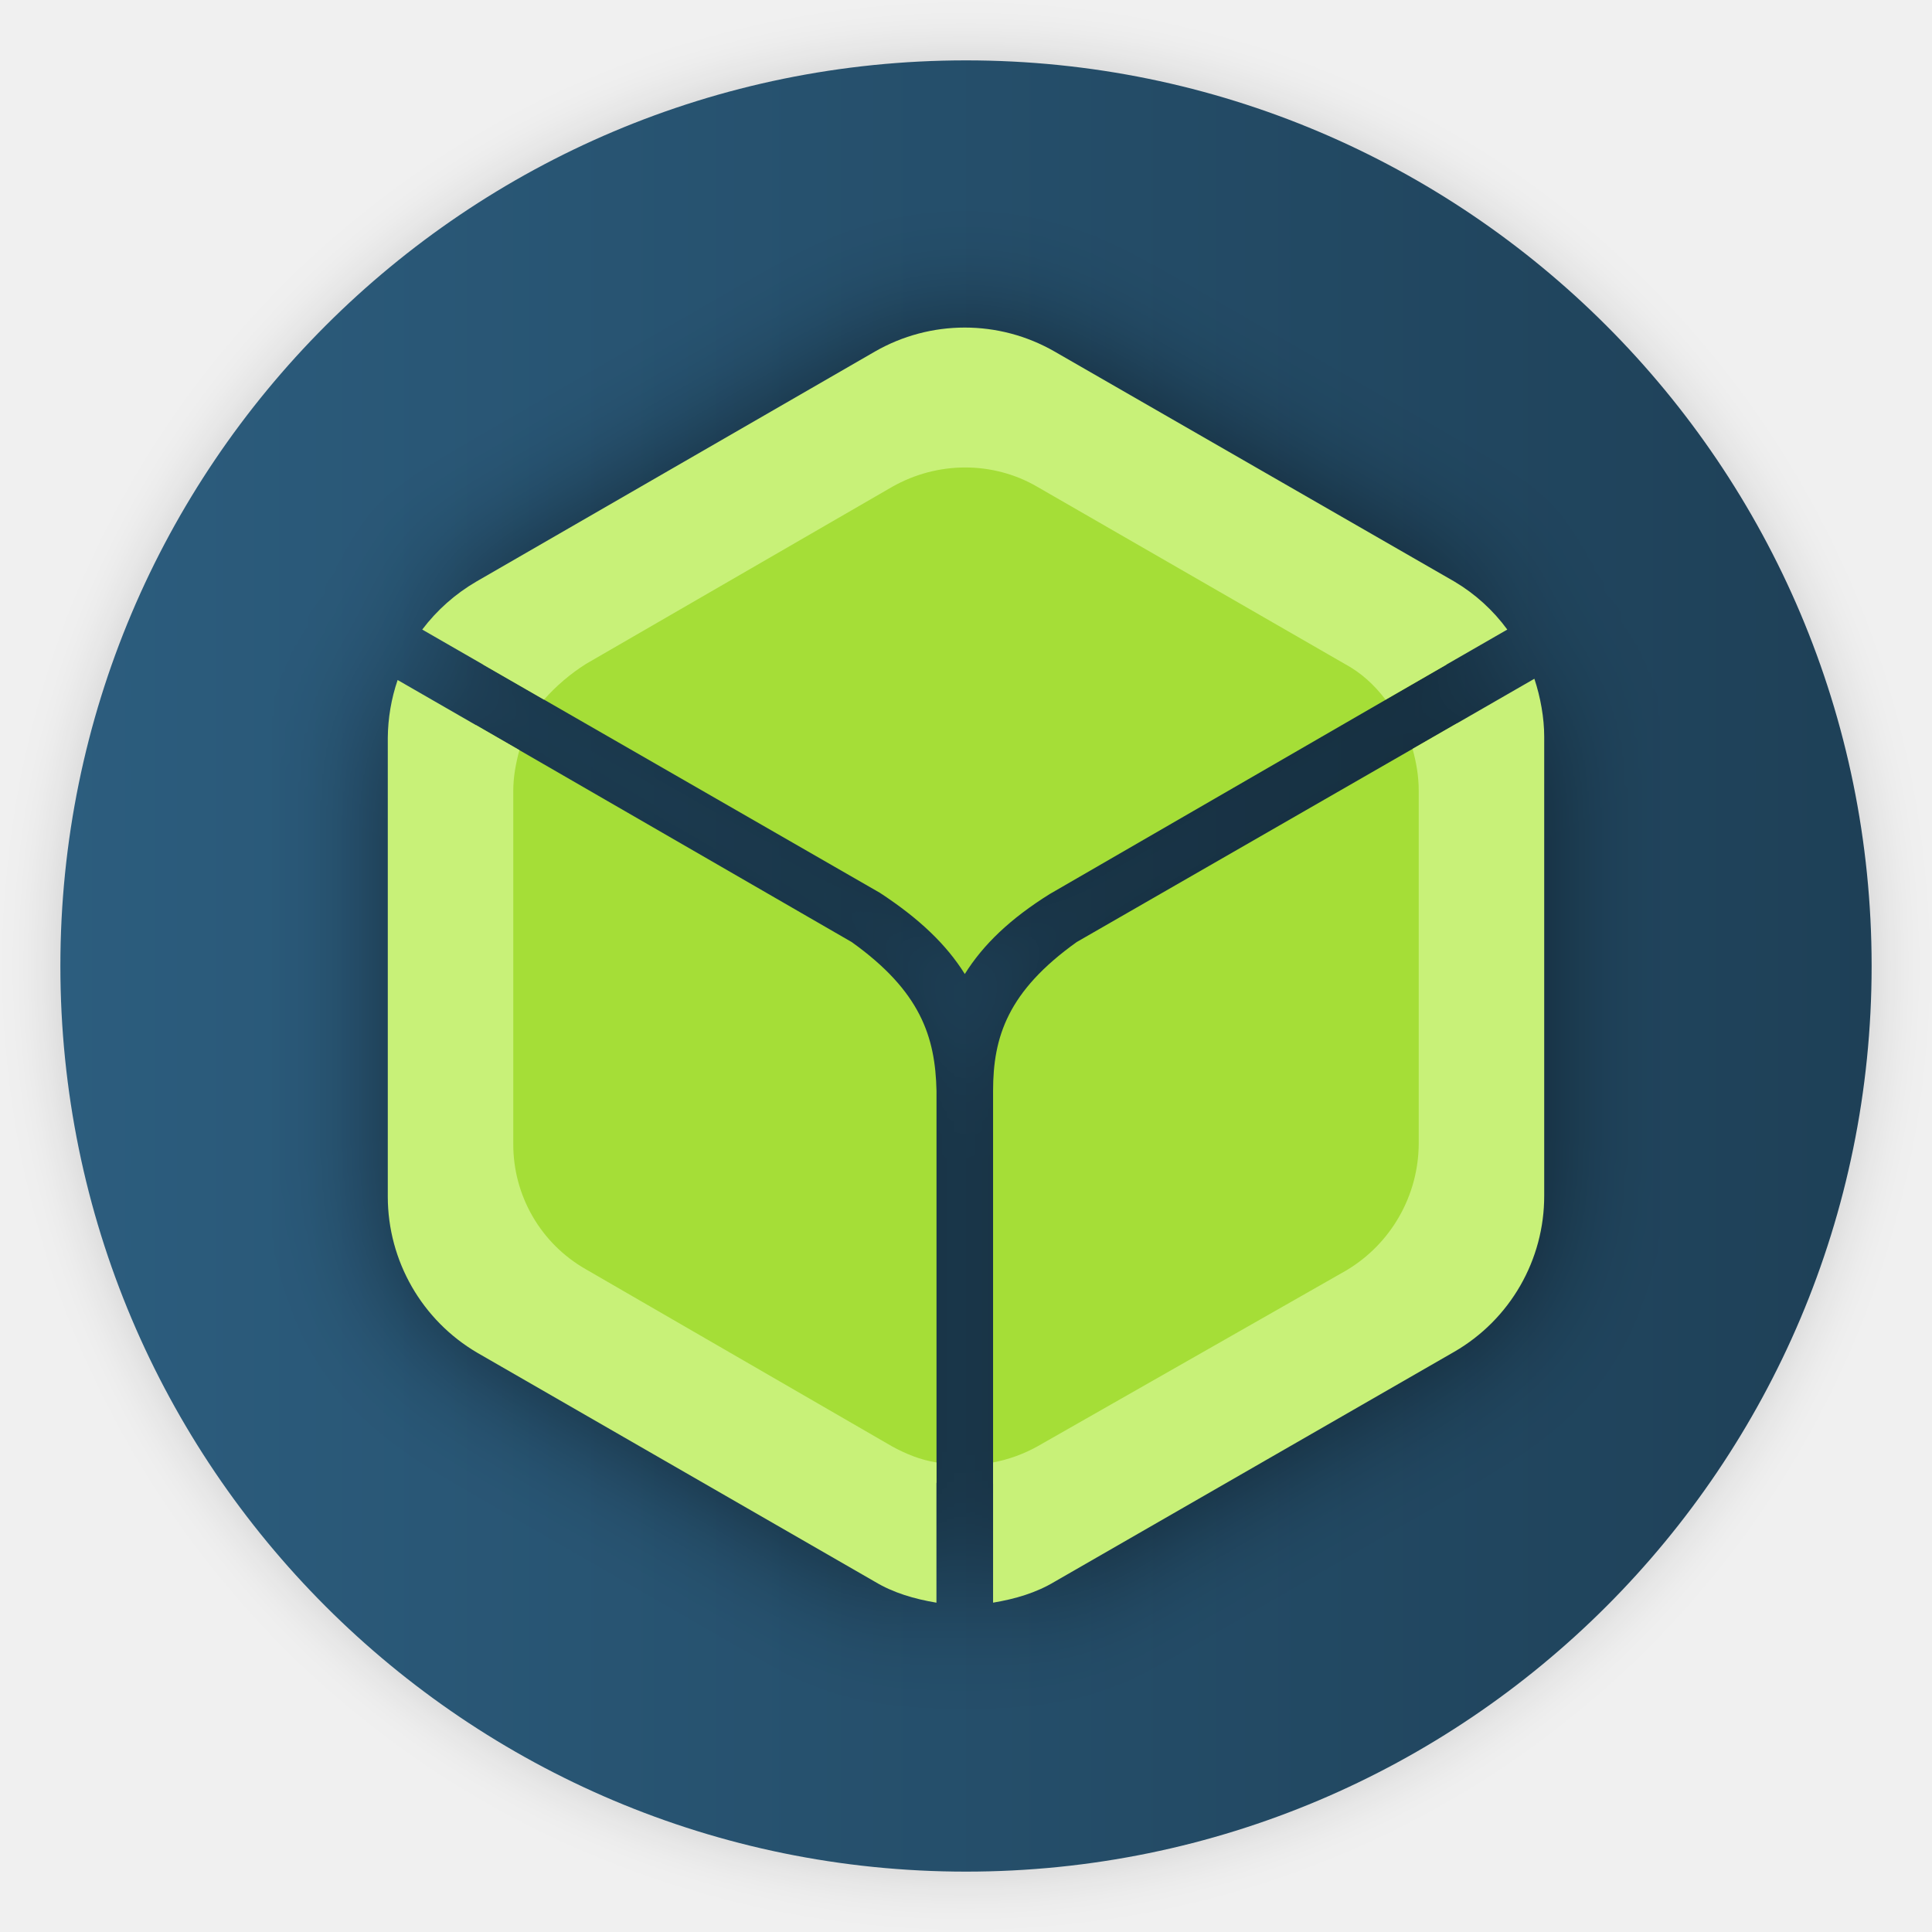
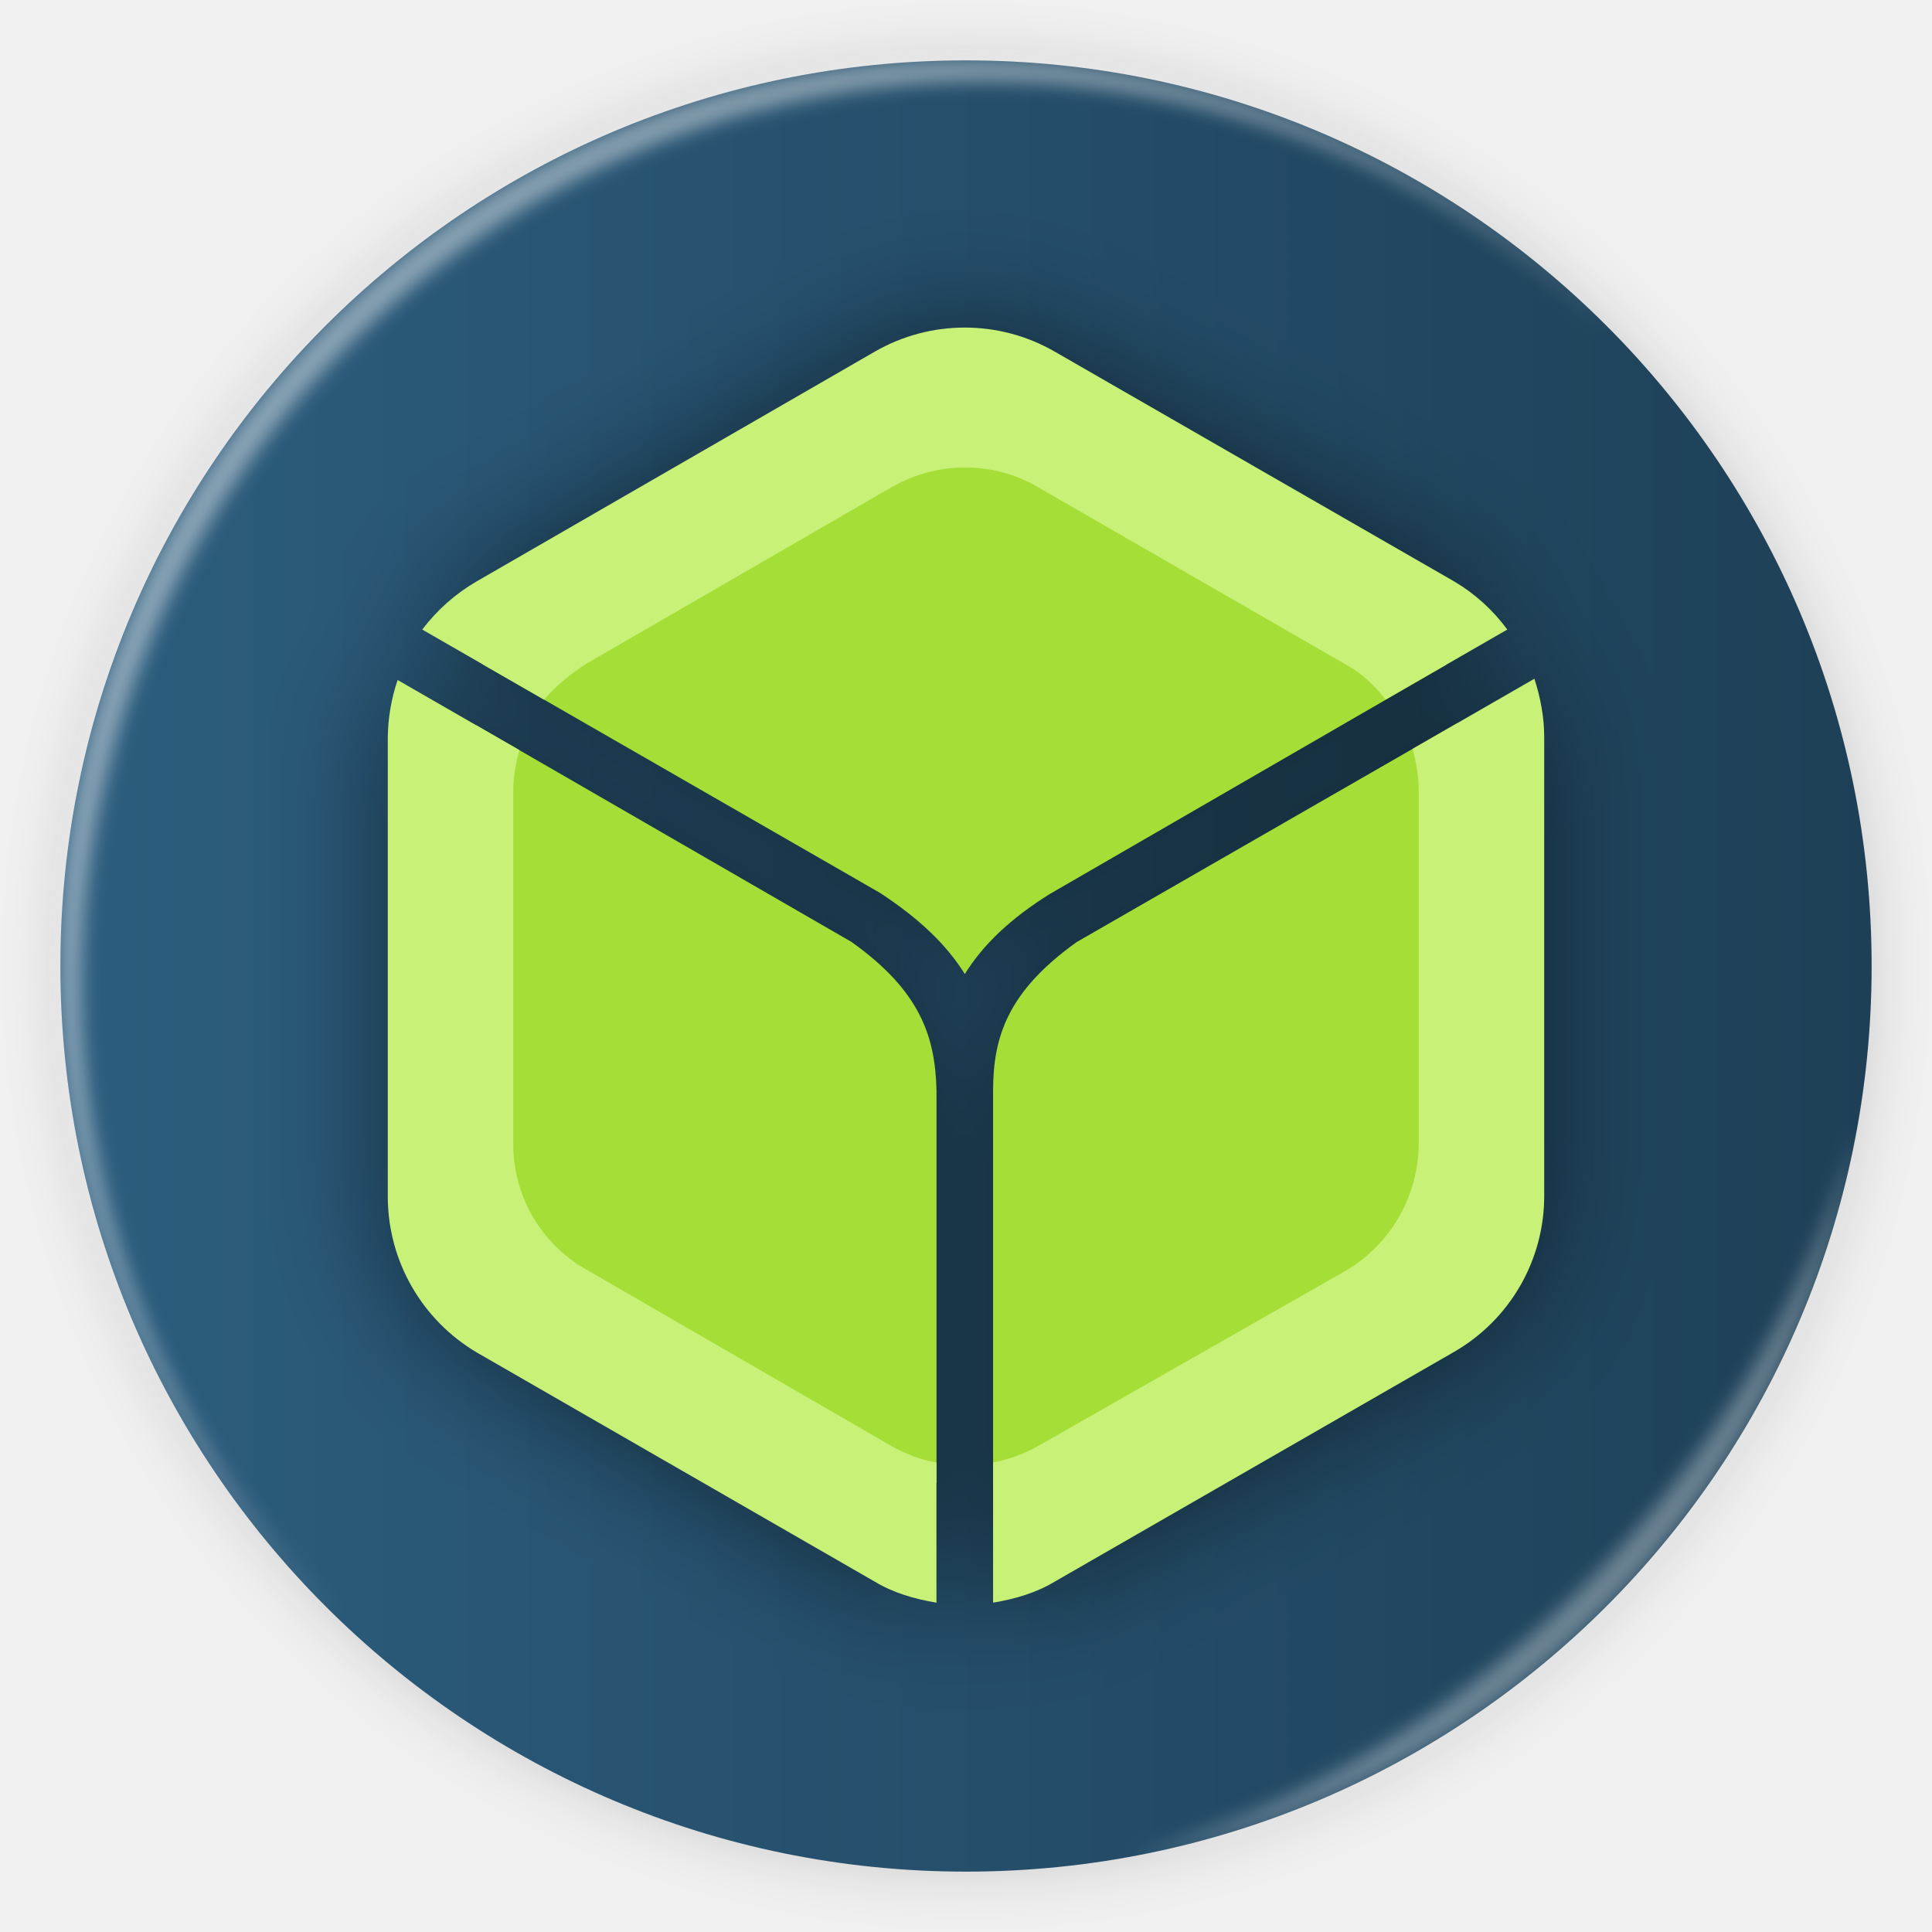
- <svg xmlns="http://www.w3.org/2000/svg" xmlns:xlink="http://www.w3.org/1999/xlink" width="64" height="64" style="isolation:isolate">
+ <svg xmlns="http://www.w3.org/2000/svg" xmlns:xlink="http://www.w3.org/1999/xlink" width="64" height="64" style="isolation:isolate" version="1.1">
  <defs>
    <linearGradient id="a">
-       <stop offset="0" stop-color="#2c5d7e" />
-       <stop offset="1" stop-color="#1e4057" />
+       <stop stop-color="#2c5d7e" offset="0" />
+       <stop stop-color="#1e4057" offset="1" />
    </linearGradient>
-     <linearGradient xlink:href="#a" id="f" x1="32.786" x2="33.02" y1="5.061" y2="58.875" gradientTransform="translate(-66.645)" gradientUnits="userSpaceOnUse" />
-     <linearGradient xlink:href="#a" id="d" x1="-68.543" x2="-8.543" y1="31.58" y2="31.58" gradientTransform="translate(70.543 .42)" gradientUnits="userSpaceOnUse" />
+     <linearGradient id="f" x1="32.786" x2="33.02" y1="5.061" y2="58.875" gradientTransform="translate(-66.645)" gradientUnits="userSpaceOnUse" xlink:href="#a" />
+     <linearGradient id="d" x1="-68.543" x2="-8.543" y1="31.58" y2="31.58" gradientTransform="translate(70.543 .42)" gradientUnits="userSpaceOnUse" xlink:href="#a" />
    <clipPath id="b">
      <path d="M0 0h64v64H0z" />
    </clipPath>
    <clipPath id="e">
-       <path fill="#fa5344" d="M17.002 3.969h29.996C54.174 3.969 60 9.795 60 16.971v29.996c0 7.176-5.826 13.002-13.002 13.002H17.002C9.826 59.969 4 54.143 4 46.967V16.971C4 9.795 9.826 3.969 17.002 3.969" style="isolation:isolate" />
+       <path d="M17.002 3.969h29.996C54.174 3.969 60 9.795 60 16.971v29.996c0 7.176-5.826 13.002-13.002 13.002H17.002C9.826 59.969 4 54.143 4 46.967V16.971C4 9.795 9.826 3.969 17.002 3.969" fill="#fa5344" style="isolation:isolate" />
    </clipPath>
-     <filter id="g" color-interpolation-filters="sRGB">
-       <feFlood flood-color="#000" flood-opacity=".498" result="flood" />
+     <filter id="g" x="-.125" y="-.114" width="1.251" height="1.227" color-interpolation-filters="sRGB">
+       <feFlood flood-opacity=".498" result="flood" />
      <feComposite in="flood" in2="SourceGraphic" operator="in" result="composite1" />
      <feGaussianBlur in="composite1" result="blur" stdDeviation="2" />
      <feOffset result="offset" />
      <feComposite in="SourceGraphic" in2="offset" result="composite2" />
    </filter>
-     <filter id="c" width="1.078" height="1.078" x="-.039" y="-.039" color-interpolation-filters="sRGB">
+     <filter id="c" x="-.039" y="-.039" width="1.078" height="1.078" color-interpolation-filters="sRGB">
      <feGaussianBlur stdDeviation=".972" />
+     </filter>
+     <filter id="e-4" x="-.014" y="-.014" width="1.028" height="1.028" color-interpolation-filters="sRGB">
+       <feGaussianBlur stdDeviation=".298" />
+     </filter>
+     <filter id="f-2" x="-.03" y="-.03" width="1.059" height="1.059" color-interpolation-filters="sRGB">
+       <feGaussianBlur stdDeviation=".298" />
    </filter>
  </defs>
  <g clip-path="url(#b)">
    <circle cx="32" cy="32" r="30" filter="url(#c)" opacity=".15" style="isolation:isolate;paint-order:stroke fill markers" />
    <circle cx="32" cy="32" r="30" fill="url(#d)" style="isolation:isolate;paint-order:stroke fill markers" />
    <g clip-path="url(#e)">
-       <path fill="url(#f)" d="M-49.643 3.97h29.996c7.176 0 13.002 5.826 13.002 13.002v29.996c0 7.176-5.826 13.002-13.002 13.002h-29.996c-7.176 0-13.002-5.826-13.002-13.002V16.972c0-7.176 5.826-13.002 13.002-13.002" />
+       <path d="M-49.643 3.97h29.996c7.176 0 13.002 5.826 13.002 13.002v29.996c0 7.176-5.826 13.002-13.002 13.002h-29.996c-7.176 0-13.002-5.826-13.002-13.002V16.972c0-7.176 5.826-13.002 13.002-13.002" fill="url(#f)" />
    </g>
-     <g stroke-width=".408" filter="url(#g)">
-       <path fill="#a5de37" d="M32.897 36.137v13.018l15.635-7.067-.265-18.128-12.599 7.246c-2.282 1.63-2.771 3.138-2.771 4.931m-.937-3.871c.611-.978 1.508-1.834 2.812-2.649l13.143-7.6L31.7 13.39l-15.695 8.626 13.143 7.56c1.304.855 2.2 1.71 2.812 2.689m-3.75-1.06-12.439-7.184-.01 17.88 15.262 7.226v-12.99c-.04-1.794-.53-3.301-2.812-4.932" class="st2" />
-       <path fill="#c8f178" d="m50.828 22.485-4.035 2.323c.123.448.204.896.204 1.386V37.89a4.91 4.91 0 0 1-2.404 4.197l-10.23 5.828a4.9 4.9 0 0 1-1.466.53v4.645c.733-.122 1.426-.326 2.037-.693l13.245-7.62a5.96 5.96 0 0 0 2.975-5.176v-15.2c0-.612-.122-1.305-.326-1.916m-31.42-.49 10.147-5.868c1.508-.855 3.342-.855 4.809 0l10.188 5.869c.53.285.978.692 1.345 1.181l4.034-2.322a5.9 5.9 0 0 0-1.752-1.59l-13.245-7.62a5.97 5.97 0 0 0-5.95 0l-13.204 7.62a6.1 6.1 0 0 0-1.793 1.59l4.034 2.322a6.5 6.5 0 0 1 1.386-1.181m10.147 25.919-10.147-5.869a4.76 4.76 0 0 1-2.404-4.156V26.194c0-.449.081-.897.203-1.345l-4.034-2.323a6.1 6.1 0 0 0-.326 1.915v15.201a6 6 0 0 0 2.975 5.176l13.163 7.58c.611.367 1.304.57 2.037.693v-4.646c-.53-.082-1.018-.285-1.467-.53" class="st1" />
+     <g filter="url(#g)" stroke-width=".408">
+       <path class="st2" d="M32.897 36.137v13.018l15.635-7.067-.265-18.128-12.599 7.246c-2.282 1.63-2.771 3.138-2.771 4.931m-.937-3.871c.611-.978 1.508-1.834 2.812-2.649l13.143-7.6L31.7 13.39l-15.695 8.626 13.143 7.56c1.304.855 2.2 1.71 2.812 2.689m-3.75-1.06-12.439-7.184-.01 17.88 15.262 7.226v-12.99c-.04-1.794-.53-3.301-2.812-4.932" fill="#a5de37" />
+       <path class="st1" d="m50.828 22.485-4.035 2.323c.123.448.204.896.204 1.386V37.89a4.91 4.91 0 0 1-2.404 4.197l-10.23 5.828a4.9 4.9 0 0 1-1.466.53v4.645c.733-.122 1.426-.326 2.037-.693l13.245-7.62a5.96 5.96 0 0 0 2.975-5.176v-15.2c0-.612-.122-1.305-.326-1.916m-31.42-.49 10.147-5.868c1.508-.855 3.342-.855 4.809 0l10.188 5.869c.53.285.978.692 1.345 1.181l4.034-2.322a5.9 5.9 0 0 0-1.752-1.59l-13.245-7.62a5.97 5.97 0 0 0-5.95 0l-13.204 7.62a6.1 6.1 0 0 0-1.793 1.59l4.034 2.322a6.5 6.5 0 0 1 1.386-1.181m10.147 25.919-10.147-5.869a4.76 4.76 0 0 1-2.404-4.156V26.194c0-.449.081-.897.203-1.345l-4.034-2.323a6.1 6.1 0 0 0-.326 1.915v15.201a6 6 0 0 0 2.975 5.176l13.163 7.58c.611.367 1.304.57 2.037.693v-4.646c-.53-.082-1.018-.285-1.467-.53" fill="#c8f178" />
    </g>
  </g>
+   <path d="m10.787 10.787a29.934 29.934 0 0 0 0 42.426c0.119 0.119 0.242 0.23 0.362 0.345-11.4-11.775-11.288-30.43 0.345-42.065s30.29-11.743 42.066-0.345c-0.116-0.12-0.227-0.243-0.345-0.362a29.934 29.934 0 0 0-42.426 0z" fill="#ffffff" filter="url(#e-4)" opacity=".45" />
+   <path d="m37.435 61.526c5.772-1.063 11.297-3.831 15.779-8.313s7.25-10.007 8.313-15.779c-1.592 5.434-4.606 10.657-9.02 15.072s-9.639 7.428-15.072 9.02" fill="#ffffff" filter="url(#f-2)" opacity=".35" />
</svg>
